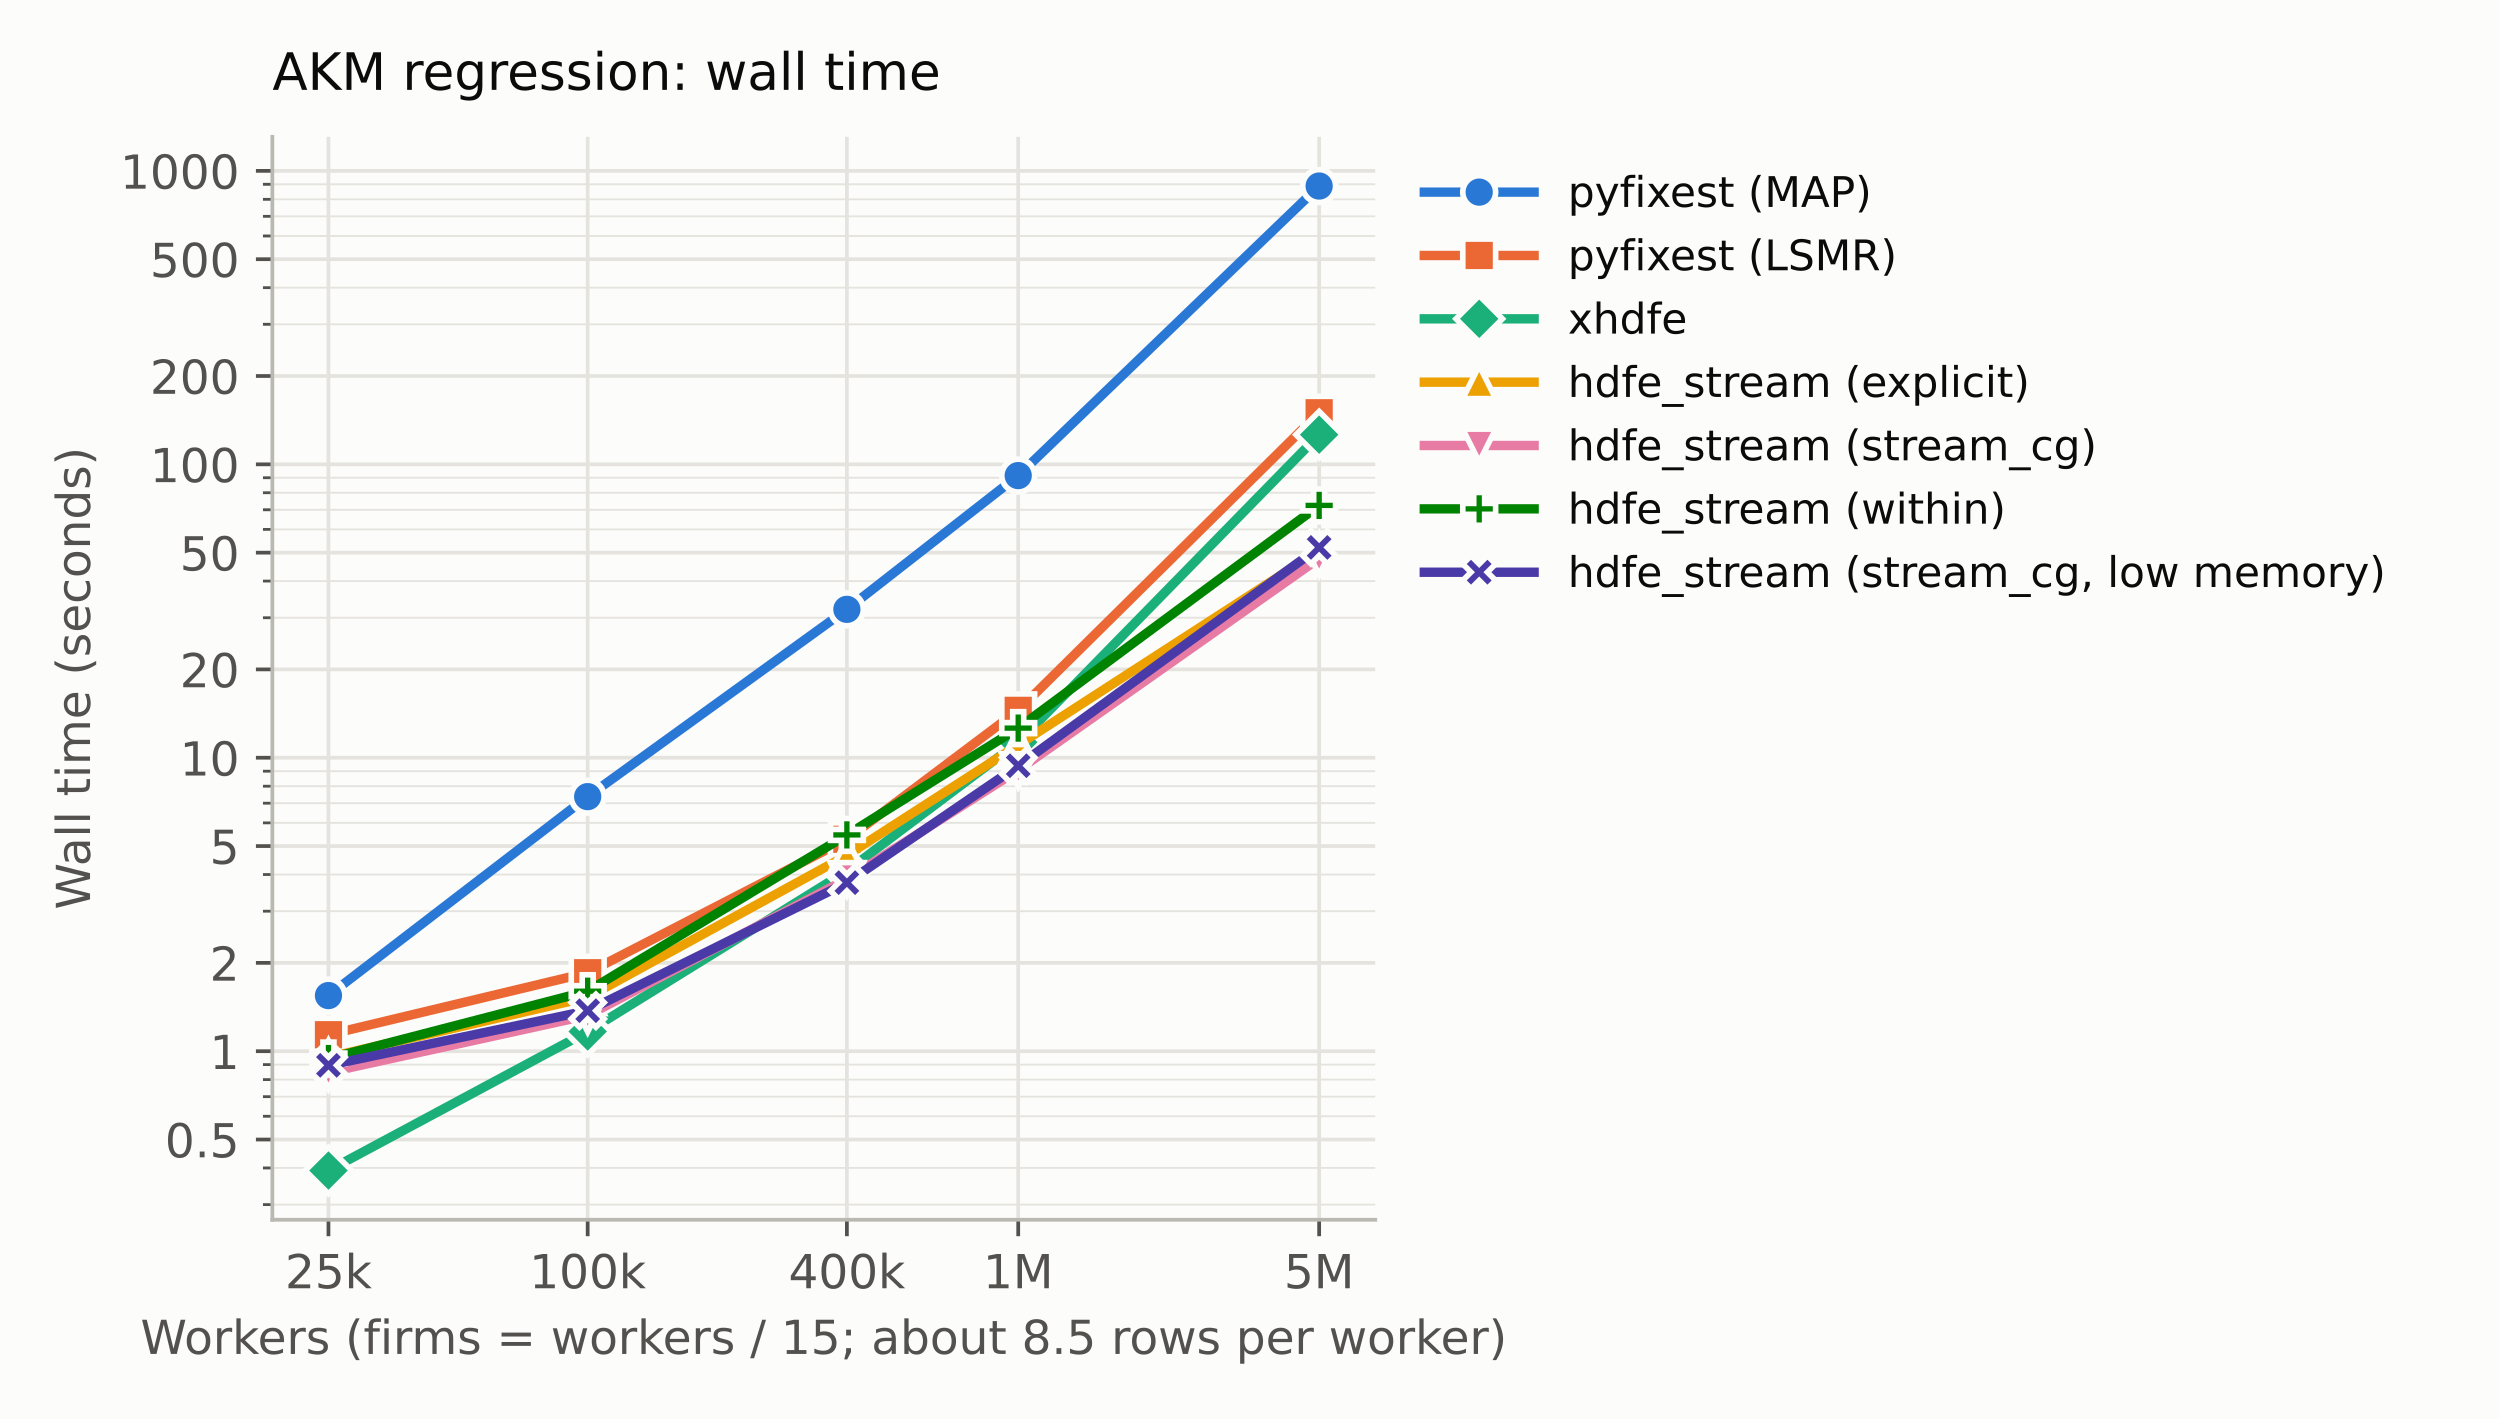
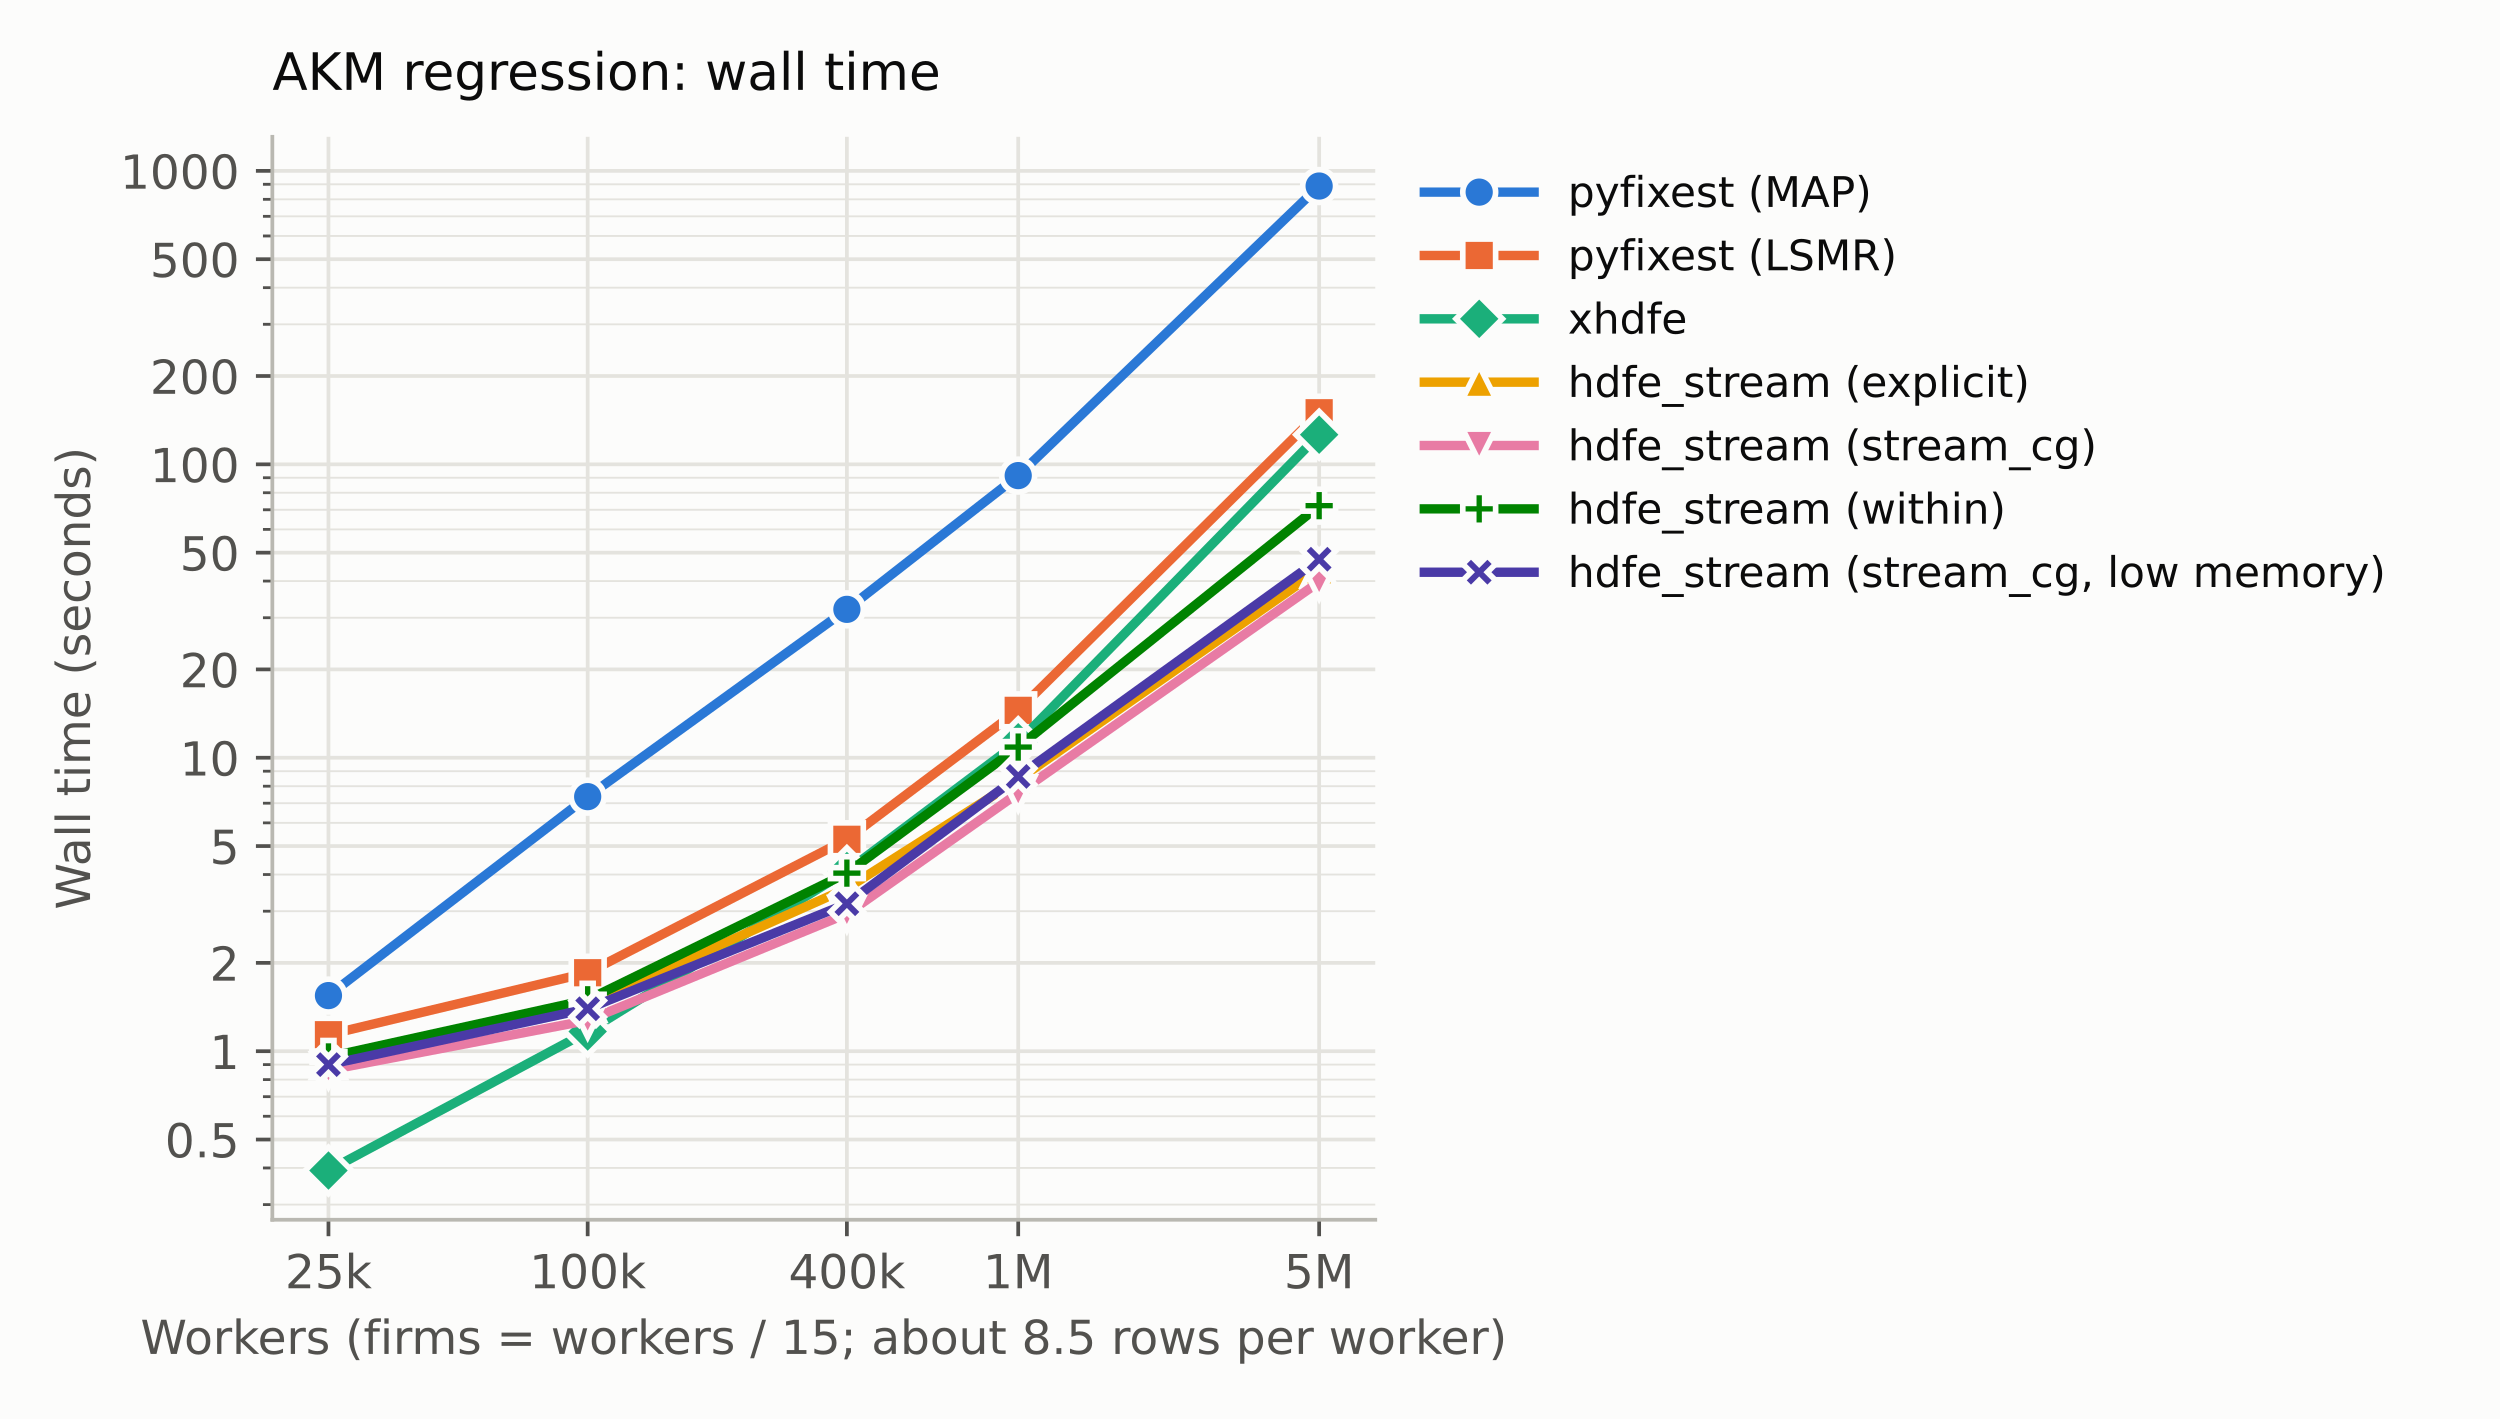
<svg xmlns="http://www.w3.org/2000/svg" xmlns:xlink="http://www.w3.org/1999/xlink" width="532.8pt" height="302.4pt" viewBox="0 0 532.8 302.4" version="1.1">
  <defs>
    <style type="text/css">*{stroke-linejoin: round; stroke-linecap: butt}</style>
  </defs>
  <g id="figure_1">
    <g id="patch_1">
      <path d="M 0 302.4  L 532.8 302.4  L 532.8 0  L 0 0  z " style="fill: #fcfcfb" />
    </g>
    <g id="axes_1">
      <g id="patch_2">
        <path d="M 58.042 259.955  L 293.096 259.955  L 293.096 29.157  L 58.042 29.157  z " style="fill: #fcfcfb" />
      </g>
      <g id="matplotlib.axis_1">
        <g id="xtick_1">
          <g id="line2d_1">
            <path d="M 70.001 259.955  L 70.001 29.157  " clip-path="url(#pcf14bb36ad)" style="fill: none; stroke: #e4e3de; stroke-width: 0.8; stroke-linecap: square" />
          </g>
          <g id="line2d_2">
            <defs>
              <path id="m8ed865f432" d="M 0 0  L 0 3.5  " style="stroke: #52514e; stroke-width: 0.8" />
            </defs>
            <g>
              <use xlink:href="#m8ed865f432" x="70.001" y="259.955" style="fill: #52514e; stroke: #52514e; stroke-width: 0.8" />
            </g>
          </g>
          <g id="text_1">
            <text style="font-size: 10px; font-family: 'DejaVu Sans', 'Bitstream Vera Sans', 'Computer Modern Sans Serif', 'Lucida Grande', 'Verdana', 'Geneva', 'Lucid', 'Arial', 'Helvetica', 'Avant Garde', sans-serif; text-anchor: middle; fill: #52514e" x="70.001" y="274.554" transform="rotate(-0 70.00137 274.5537)">25k</text>
          </g>
        </g>
        <g id="xtick_2">
          <g id="line2d_3">
            <path d="M 125.245 259.955  L 125.245 29.157  " clip-path="url(#pcf14bb36ad)" style="fill: none; stroke: #e4e3de; stroke-width: 0.8; stroke-linecap: square" />
          </g>
          <g id="line2d_4">
            <g>
              <use xlink:href="#m8ed865f432" x="125.245" y="259.955" style="fill: #52514e; stroke: #52514e; stroke-width: 0.8" />
            </g>
          </g>
          <g id="text_2">
            <text style="font-size: 10px; font-family: 'DejaVu Sans', 'Bitstream Vera Sans', 'Computer Modern Sans Serif', 'Lucida Grande', 'Verdana', 'Geneva', 'Lucid', 'Arial', 'Helvetica', 'Avant Garde', sans-serif; text-anchor: middle; fill: #52514e" x="125.245" y="274.554" transform="rotate(-0 125.2445 274.5537)">100k</text>
          </g>
        </g>
        <g id="xtick_3">
          <g id="line2d_5">
            <path d="M 180.488 259.955  L 180.488 29.157  " clip-path="url(#pcf14bb36ad)" style="fill: none; stroke: #e4e3de; stroke-width: 0.8; stroke-linecap: square" />
          </g>
          <g id="line2d_6">
            <g>
              <use xlink:href="#m8ed865f432" x="180.488" y="259.955" style="fill: #52514e; stroke: #52514e; stroke-width: 0.8" />
            </g>
          </g>
          <g id="text_3">
            <text style="font-size: 10px; font-family: 'DejaVu Sans', 'Bitstream Vera Sans', 'Computer Modern Sans Serif', 'Lucida Grande', 'Verdana', 'Geneva', 'Lucid', 'Arial', 'Helvetica', 'Avant Garde', sans-serif; text-anchor: middle; fill: #52514e" x="180.488" y="274.554" transform="rotate(-0 180.4877 274.5537)">400k</text>
          </g>
        </g>
        <g id="xtick_4">
          <g id="line2d_7">
            <path d="M 217.001 259.955  L 217.001 29.157  " clip-path="url(#pcf14bb36ad)" style="fill: none; stroke: #e4e3de; stroke-width: 0.8; stroke-linecap: square" />
          </g>
          <g id="line2d_8">
            <g>
              <use xlink:href="#m8ed865f432" x="217.001" y="259.955" style="fill: #52514e; stroke: #52514e; stroke-width: 0.8" />
            </g>
          </g>
          <g id="text_4">
            <text style="font-size: 10px; font-family: 'DejaVu Sans', 'Bitstream Vera Sans', 'Computer Modern Sans Serif', 'Lucida Grande', 'Verdana', 'Geneva', 'Lucid', 'Arial', 'Helvetica', 'Avant Garde', sans-serif; text-anchor: middle; fill: #52514e" x="217.001" y="274.553" transform="rotate(-0 217.0014 274.553)">1M</text>
          </g>
        </g>
        <g id="xtick_5">
          <g id="line2d_9">
            <path d="M 281.137 259.955  L 281.137 29.157  " clip-path="url(#pcf14bb36ad)" style="fill: none; stroke: #e4e3de; stroke-width: 0.8; stroke-linecap: square" />
          </g>
          <g id="line2d_10">
            <g>
              <use xlink:href="#m8ed865f432" x="281.137" y="259.955" style="fill: #52514e; stroke: #52514e; stroke-width: 0.8" />
            </g>
          </g>
          <g id="text_5">
            <text style="font-size: 10px; font-family: 'DejaVu Sans', 'Bitstream Vera Sans', 'Computer Modern Sans Serif', 'Lucida Grande', 'Verdana', 'Geneva', 'Lucid', 'Arial', 'Helvetica', 'Avant Garde', sans-serif; text-anchor: middle; fill: #52514e" x="281.137" y="274.553" transform="rotate(-0 281.1368 274.553)">5M</text>
          </g>
        </g>
        <g id="text_6">
          <text style="font-size: 10px; font-family: 'DejaVu Sans', 'Bitstream Vera Sans', 'Computer Modern Sans Serif', 'Lucida Grande', 'Verdana', 'Geneva', 'Lucid', 'Arial', 'Helvetica', 'Avant Garde', sans-serif; text-anchor: middle; fill: #52514e" x="175.569" y="288.555" transform="rotate(-0 175.5691 288.5545)">Workers (firms = workers / 15; about 8.5 rows per worker)</text>
        </g>
      </g>
      <g id="matplotlib.axis_2">
        <g id="ytick_1">
          <g id="line2d_11">
            <path d="M 58.042 242.855  L 293.096 242.855  " clip-path="url(#pcf14bb36ad)" style="fill: none; stroke: #e4e3de; stroke-width: 0.8; stroke-linecap: square" />
          </g>
          <g id="line2d_12">
            <defs>
              <path id="mcf4f93b4a9" d="M 0 0  L -3.5 0  " style="stroke: #52514e; stroke-width: 0.8" />
            </defs>
            <g>
              <use xlink:href="#mcf4f93b4a9" x="58.042" y="242.855" style="fill: #52514e; stroke: #52514e; stroke-width: 0.8" />
            </g>
          </g>
          <g id="text_7">
            <text style="font-size: 10px; font-family: 'DejaVu Sans', 'Bitstream Vera Sans', 'Computer Modern Sans Serif', 'Lucida Grande', 'Verdana', 'Geneva', 'Lucid', 'Arial', 'Helvetica', 'Avant Garde', sans-serif; text-anchor: end; fill: #52514e" x="51.042" y="246.654" transform="rotate(-0 51.04234 246.6541)">0.5</text>
          </g>
        </g>
        <g id="ytick_2">
          <g id="line2d_13">
            <path d="M 58.042 224.03  L 293.096 224.03  " clip-path="url(#pcf14bb36ad)" style="fill: none; stroke: #e4e3de; stroke-width: 0.8; stroke-linecap: square" />
          </g>
          <g id="line2d_14">
            <g>
              <use xlink:href="#mcf4f93b4a9" x="58.042" y="224.03" style="fill: #52514e; stroke: #52514e; stroke-width: 0.8" />
            </g>
          </g>
          <g id="text_8">
            <text style="font-size: 10px; font-family: 'DejaVu Sans', 'Bitstream Vera Sans', 'Computer Modern Sans Serif', 'Lucida Grande', 'Verdana', 'Geneva', 'Lucid', 'Arial', 'Helvetica', 'Avant Garde', sans-serif; text-anchor: end; fill: #52514e" x="51.042" y="227.828" transform="rotate(-0 51.04234 227.8284)">1</text>
          </g>
        </g>
        <g id="ytick_3">
          <g id="line2d_15">
            <path d="M 58.042 205.204  L 293.096 205.204  " clip-path="url(#pcf14bb36ad)" style="fill: none; stroke: #e4e3de; stroke-width: 0.8; stroke-linecap: square" />
          </g>
          <g id="line2d_16">
            <g>
              <use xlink:href="#mcf4f93b4a9" x="58.042" y="205.204" style="fill: #52514e; stroke: #52514e; stroke-width: 0.8" />
            </g>
          </g>
          <g id="text_9">
            <text style="font-size: 10px; font-family: 'DejaVu Sans', 'Bitstream Vera Sans', 'Computer Modern Sans Serif', 'Lucida Grande', 'Verdana', 'Geneva', 'Lucid', 'Arial', 'Helvetica', 'Avant Garde', sans-serif; text-anchor: end; fill: #52514e" x="51.042" y="209.003" transform="rotate(-0 51.04234 209.0027)">2</text>
          </g>
        </g>
        <g id="ytick_4">
          <g id="line2d_17">
            <path d="M 58.042 180.318  L 293.096 180.318  " clip-path="url(#pcf14bb36ad)" style="fill: none; stroke: #e4e3de; stroke-width: 0.8; stroke-linecap: square" />
          </g>
          <g id="line2d_18">
            <g>
              <use xlink:href="#mcf4f93b4a9" x="58.042" y="180.318" style="fill: #52514e; stroke: #52514e; stroke-width: 0.8" />
            </g>
          </g>
          <g id="text_10">
            <text style="font-size: 10px; font-family: 'DejaVu Sans', 'Bitstream Vera Sans', 'Computer Modern Sans Serif', 'Lucida Grande', 'Verdana', 'Geneva', 'Lucid', 'Arial', 'Helvetica', 'Avant Garde', sans-serif; text-anchor: end; fill: #52514e" x="51.042" y="184.116" transform="rotate(-0 51.04234 184.1164)">5</text>
          </g>
        </g>
        <g id="ytick_5">
          <g id="line2d_19">
            <path d="M 58.042 161.492  L 293.096 161.492  " clip-path="url(#pcf14bb36ad)" style="fill: none; stroke: #e4e3de; stroke-width: 0.8; stroke-linecap: square" />
          </g>
          <g id="line2d_20">
            <g>
              <use xlink:href="#mcf4f93b4a9" x="58.042" y="161.492" style="fill: #52514e; stroke: #52514e; stroke-width: 0.8" />
            </g>
          </g>
          <g id="text_11">
            <text style="font-size: 10px; font-family: 'DejaVu Sans', 'Bitstream Vera Sans', 'Computer Modern Sans Serif', 'Lucida Grande', 'Verdana', 'Geneva', 'Lucid', 'Arial', 'Helvetica', 'Avant Garde', sans-serif; text-anchor: end; fill: #52514e" x="51.042" y="165.291" transform="rotate(-0 51.04234 165.2907)">10</text>
          </g>
        </g>
        <g id="ytick_6">
          <g id="line2d_21">
            <path d="M 58.042 142.666  L 293.096 142.666  " clip-path="url(#pcf14bb36ad)" style="fill: none; stroke: #e4e3de; stroke-width: 0.8; stroke-linecap: square" />
          </g>
          <g id="line2d_22">
            <g>
              <use xlink:href="#mcf4f93b4a9" x="58.042" y="142.666" style="fill: #52514e; stroke: #52514e; stroke-width: 0.8" />
            </g>
          </g>
          <g id="text_12">
            <text style="font-size: 10px; font-family: 'DejaVu Sans', 'Bitstream Vera Sans', 'Computer Modern Sans Serif', 'Lucida Grande', 'Verdana', 'Geneva', 'Lucid', 'Arial', 'Helvetica', 'Avant Garde', sans-serif; text-anchor: end; fill: #52514e" x="51.042" y="146.465" transform="rotate(-0 51.04234 146.465)">20</text>
          </g>
        </g>
        <g id="ytick_7">
          <g id="line2d_23">
            <path d="M 58.042 117.78  L 293.096 117.78  " clip-path="url(#pcf14bb36ad)" style="fill: none; stroke: #e4e3de; stroke-width: 0.8; stroke-linecap: square" />
          </g>
          <g id="line2d_24">
            <g>
              <use xlink:href="#mcf4f93b4a9" x="58.042" y="117.78" style="fill: #52514e; stroke: #52514e; stroke-width: 0.8" />
            </g>
          </g>
          <g id="text_13">
            <text style="font-size: 10px; font-family: 'DejaVu Sans', 'Bitstream Vera Sans', 'Computer Modern Sans Serif', 'Lucida Grande', 'Verdana', 'Geneva', 'Lucid', 'Arial', 'Helvetica', 'Avant Garde', sans-serif; text-anchor: end; fill: #52514e" x="51.042" y="121.579" transform="rotate(-0 51.04234 121.5788)">50</text>
          </g>
        </g>
        <g id="ytick_8">
          <g id="line2d_25">
            <path d="M 58.042 98.954  L 293.096 98.954  " clip-path="url(#pcf14bb36ad)" style="fill: none; stroke: #e4e3de; stroke-width: 0.8; stroke-linecap: square" />
          </g>
          <g id="line2d_26">
            <g>
              <use xlink:href="#mcf4f93b4a9" x="58.042" y="98.954" style="fill: #52514e; stroke: #52514e; stroke-width: 0.8" />
            </g>
          </g>
          <g id="text_14">
            <text style="font-size: 10px; font-family: 'DejaVu Sans', 'Bitstream Vera Sans', 'Computer Modern Sans Serif', 'Lucida Grande', 'Verdana', 'Geneva', 'Lucid', 'Arial', 'Helvetica', 'Avant Garde', sans-serif; text-anchor: end; fill: #52514e" x="51.042" y="102.753" transform="rotate(-0 51.04234 102.7531)">100</text>
          </g>
        </g>
        <g id="ytick_9">
          <g id="line2d_27">
            <path d="M 58.042 80.129  L 293.096 80.129  " clip-path="url(#pcf14bb36ad)" style="fill: none; stroke: #e4e3de; stroke-width: 0.8; stroke-linecap: square" />
          </g>
          <g id="line2d_28">
            <g>
              <use xlink:href="#mcf4f93b4a9" x="58.042" y="80.129" style="fill: #52514e; stroke: #52514e; stroke-width: 0.8" />
            </g>
          </g>
          <g id="text_15">
            <text style="font-size: 10px; font-family: 'DejaVu Sans', 'Bitstream Vera Sans', 'Computer Modern Sans Serif', 'Lucida Grande', 'Verdana', 'Geneva', 'Lucid', 'Arial', 'Helvetica', 'Avant Garde', sans-serif; text-anchor: end; fill: #52514e" x="51.042" y="83.927" transform="rotate(-0 51.04234 83.92735)">200</text>
          </g>
        </g>
        <g id="ytick_10">
          <g id="line2d_29">
            <path d="M 58.042 55.242  L 293.096 55.242  " clip-path="url(#pcf14bb36ad)" style="fill: none; stroke: #e4e3de; stroke-width: 0.8; stroke-linecap: square" />
          </g>
          <g id="line2d_30">
            <g>
              <use xlink:href="#mcf4f93b4a9" x="58.042" y="55.242" style="fill: #52514e; stroke: #52514e; stroke-width: 0.8" />
            </g>
          </g>
          <g id="text_16">
            <text style="font-size: 10px; font-family: 'DejaVu Sans', 'Bitstream Vera Sans', 'Computer Modern Sans Serif', 'Lucida Grande', 'Verdana', 'Geneva', 'Lucid', 'Arial', 'Helvetica', 'Avant Garde', sans-serif; text-anchor: end; fill: #52514e" x="51.042" y="59.041" transform="rotate(-0 51.04234 59.04111)">500</text>
          </g>
        </g>
        <g id="ytick_11">
          <g id="line2d_31">
            <path d="M 58.042 36.417  L 293.096 36.417  " clip-path="url(#pcf14bb36ad)" style="fill: none; stroke: #e4e3de; stroke-width: 0.8; stroke-linecap: square" />
          </g>
          <g id="line2d_32">
            <g>
              <use xlink:href="#mcf4f93b4a9" x="58.042" y="36.417" style="fill: #52514e; stroke: #52514e; stroke-width: 0.8" />
            </g>
          </g>
          <g id="text_17">
            <text style="font-size: 10px; font-family: 'DejaVu Sans', 'Bitstream Vera Sans', 'Computer Modern Sans Serif', 'Lucida Grande', 'Verdana', 'Geneva', 'Lucid', 'Arial', 'Helvetica', 'Avant Garde', sans-serif; text-anchor: end; fill: #52514e" x="51.042" y="40.215" transform="rotate(-0 51.04234 40.21539)">1000</text>
          </g>
        </g>
        <g id="ytick_12">
          <g id="line2d_33">
            <path d="M 58.042 256.729  L 293.096 256.729  " clip-path="url(#pcf14bb36ad)" style="fill: none; stroke: #e4e3de; stroke-width: 0.4; stroke-linecap: square" />
          </g>
          <g id="line2d_34">
            <defs>
              <path id="mec2caca15e" d="M 0 0  L -2 0  " style="stroke: #52514e; stroke-width: 0.6" />
            </defs>
            <g>
              <use xlink:href="#mec2caca15e" x="58.042" y="256.729" style="fill: #52514e; stroke: #52514e; stroke-width: 0.6" />
            </g>
          </g>
        </g>
        <g id="ytick_13">
          <g id="line2d_35">
            <path d="M 58.042 248.916  L 293.096 248.916  " clip-path="url(#pcf14bb36ad)" style="fill: none; stroke: #e4e3de; stroke-width: 0.4; stroke-linecap: square" />
          </g>
          <g id="line2d_36">
            <g>
              <use xlink:href="#mec2caca15e" x="58.042" y="248.916" style="fill: #52514e; stroke: #52514e; stroke-width: 0.6" />
            </g>
          </g>
        </g>
        <g id="ytick_14">
          <g id="line2d_37">
            <path d="M 58.042 237.903  L 293.096 237.903  " clip-path="url(#pcf14bb36ad)" style="fill: none; stroke: #e4e3de; stroke-width: 0.4; stroke-linecap: square" />
          </g>
          <g id="line2d_38">
            <g>
              <use xlink:href="#mec2caca15e" x="58.042" y="237.903" style="fill: #52514e; stroke: #52514e; stroke-width: 0.6" />
            </g>
          </g>
        </g>
        <g id="ytick_15">
          <g id="line2d_39">
            <path d="M 58.042 233.717  L 293.096 233.717  " clip-path="url(#pcf14bb36ad)" style="fill: none; stroke: #e4e3de; stroke-width: 0.4; stroke-linecap: square" />
          </g>
          <g id="line2d_40">
            <g>
              <use xlink:href="#mec2caca15e" x="58.042" y="233.717" style="fill: #52514e; stroke: #52514e; stroke-width: 0.6" />
            </g>
          </g>
        </g>
        <g id="ytick_16">
          <g id="line2d_41">
            <path d="M 58.042 230.09  L 293.096 230.09  " clip-path="url(#pcf14bb36ad)" style="fill: none; stroke: #e4e3de; stroke-width: 0.4; stroke-linecap: square" />
          </g>
          <g id="line2d_42">
            <g>
              <use xlink:href="#mec2caca15e" x="58.042" y="230.09" style="fill: #52514e; stroke: #52514e; stroke-width: 0.6" />
            </g>
          </g>
        </g>
        <g id="ytick_17">
          <g id="line2d_43">
            <path d="M 58.042 226.891  L 293.096 226.891  " clip-path="url(#pcf14bb36ad)" style="fill: none; stroke: #e4e3de; stroke-width: 0.4; stroke-linecap: square" />
          </g>
          <g id="line2d_44">
            <g>
              <use xlink:href="#mec2caca15e" x="58.042" y="226.891" style="fill: #52514e; stroke: #52514e; stroke-width: 0.6" />
            </g>
          </g>
        </g>
        <g id="ytick_18">
          <g id="line2d_45">
            <path d="M 58.042 194.192  L 293.096 194.192  " clip-path="url(#pcf14bb36ad)" style="fill: none; stroke: #e4e3de; stroke-width: 0.4; stroke-linecap: square" />
          </g>
          <g id="line2d_46">
            <g>
              <use xlink:href="#mec2caca15e" x="58.042" y="194.192" style="fill: #52514e; stroke: #52514e; stroke-width: 0.6" />
            </g>
          </g>
        </g>
        <g id="ytick_19">
          <g id="line2d_47">
            <path d="M 58.042 186.378  L 293.096 186.378  " clip-path="url(#pcf14bb36ad)" style="fill: none; stroke: #e4e3de; stroke-width: 0.4; stroke-linecap: square" />
          </g>
          <g id="line2d_48">
            <g>
              <use xlink:href="#mec2caca15e" x="58.042" y="186.378" style="fill: #52514e; stroke: #52514e; stroke-width: 0.6" />
            </g>
          </g>
        </g>
        <g id="ytick_20">
          <g id="line2d_49">
            <path d="M 58.042 175.366  L 293.096 175.366  " clip-path="url(#pcf14bb36ad)" style="fill: none; stroke: #e4e3de; stroke-width: 0.4; stroke-linecap: square" />
          </g>
          <g id="line2d_50">
            <g>
              <use xlink:href="#mec2caca15e" x="58.042" y="175.366" style="fill: #52514e; stroke: #52514e; stroke-width: 0.6" />
            </g>
          </g>
        </g>
        <g id="ytick_21">
          <g id="line2d_51">
            <path d="M 58.042 171.179  L 293.096 171.179  " clip-path="url(#pcf14bb36ad)" style="fill: none; stroke: #e4e3de; stroke-width: 0.4; stroke-linecap: square" />
          </g>
          <g id="line2d_52">
            <g>
              <use xlink:href="#mec2caca15e" x="58.042" y="171.179" style="fill: #52514e; stroke: #52514e; stroke-width: 0.6" />
            </g>
          </g>
        </g>
        <g id="ytick_22">
          <g id="line2d_53">
            <path d="M 58.042 167.552  L 293.096 167.552  " clip-path="url(#pcf14bb36ad)" style="fill: none; stroke: #e4e3de; stroke-width: 0.4; stroke-linecap: square" />
          </g>
          <g id="line2d_54">
            <g>
              <use xlink:href="#mec2caca15e" x="58.042" y="167.552" style="fill: #52514e; stroke: #52514e; stroke-width: 0.6" />
            </g>
          </g>
        </g>
        <g id="ytick_23">
          <g id="line2d_55">
            <path d="M 58.042 164.353  L 293.096 164.353  " clip-path="url(#pcf14bb36ad)" style="fill: none; stroke: #e4e3de; stroke-width: 0.4; stroke-linecap: square" />
          </g>
          <g id="line2d_56">
            <g>
              <use xlink:href="#mec2caca15e" x="58.042" y="164.353" style="fill: #52514e; stroke: #52514e; stroke-width: 0.6" />
            </g>
          </g>
        </g>
        <g id="ytick_24">
          <g id="line2d_57">
            <path d="M 58.042 131.654  L 293.096 131.654  " clip-path="url(#pcf14bb36ad)" style="fill: none; stroke: #e4e3de; stroke-width: 0.4; stroke-linecap: square" />
          </g>
          <g id="line2d_58">
            <g>
              <use xlink:href="#mec2caca15e" x="58.042" y="131.654" style="fill: #52514e; stroke: #52514e; stroke-width: 0.6" />
            </g>
          </g>
        </g>
        <g id="ytick_25">
          <g id="line2d_59">
            <path d="M 58.042 123.84  L 293.096 123.84  " clip-path="url(#pcf14bb36ad)" style="fill: none; stroke: #e4e3de; stroke-width: 0.4; stroke-linecap: square" />
          </g>
          <g id="line2d_60">
            <g>
              <use xlink:href="#mec2caca15e" x="58.042" y="123.84" style="fill: #52514e; stroke: #52514e; stroke-width: 0.6" />
            </g>
          </g>
        </g>
        <g id="ytick_26">
          <g id="line2d_61">
            <path d="M 58.042 112.828  L 293.096 112.828  " clip-path="url(#pcf14bb36ad)" style="fill: none; stroke: #e4e3de; stroke-width: 0.4; stroke-linecap: square" />
          </g>
          <g id="line2d_62">
            <g>
              <use xlink:href="#mec2caca15e" x="58.042" y="112.828" style="fill: #52514e; stroke: #52514e; stroke-width: 0.6" />
            </g>
          </g>
        </g>
        <g id="ytick_27">
          <g id="line2d_63">
            <path d="M 58.042 108.641  L 293.096 108.641  " clip-path="url(#pcf14bb36ad)" style="fill: none; stroke: #e4e3de; stroke-width: 0.4; stroke-linecap: square" />
          </g>
          <g id="line2d_64">
            <g>
              <use xlink:href="#mec2caca15e" x="58.042" y="108.641" style="fill: #52514e; stroke: #52514e; stroke-width: 0.6" />
            </g>
          </g>
        </g>
        <g id="ytick_28">
          <g id="line2d_65">
            <path d="M 58.042 105.015  L 293.096 105.015  " clip-path="url(#pcf14bb36ad)" style="fill: none; stroke: #e4e3de; stroke-width: 0.4; stroke-linecap: square" />
          </g>
          <g id="line2d_66">
            <g>
              <use xlink:href="#mec2caca15e" x="58.042" y="105.015" style="fill: #52514e; stroke: #52514e; stroke-width: 0.6" />
            </g>
          </g>
        </g>
        <g id="ytick_29">
          <g id="line2d_67">
            <path d="M 58.042 101.816  L 293.096 101.816  " clip-path="url(#pcf14bb36ad)" style="fill: none; stroke: #e4e3de; stroke-width: 0.4; stroke-linecap: square" />
          </g>
          <g id="line2d_68">
            <g>
              <use xlink:href="#mec2caca15e" x="58.042" y="101.816" style="fill: #52514e; stroke: #52514e; stroke-width: 0.6" />
            </g>
          </g>
        </g>
        <g id="ytick_30">
          <g id="line2d_69">
            <path d="M 58.042 69.116  L 293.096 69.116  " clip-path="url(#pcf14bb36ad)" style="fill: none; stroke: #e4e3de; stroke-width: 0.4; stroke-linecap: square" />
          </g>
          <g id="line2d_70">
            <g>
              <use xlink:href="#mec2caca15e" x="58.042" y="69.116" style="fill: #52514e; stroke: #52514e; stroke-width: 0.6" />
            </g>
          </g>
        </g>
        <g id="ytick_31">
          <g id="line2d_71">
            <path d="M 58.042 61.303  L 293.096 61.303  " clip-path="url(#pcf14bb36ad)" style="fill: none; stroke: #e4e3de; stroke-width: 0.4; stroke-linecap: square" />
          </g>
          <g id="line2d_72">
            <g>
              <use xlink:href="#mec2caca15e" x="58.042" y="61.303" style="fill: #52514e; stroke: #52514e; stroke-width: 0.6" />
            </g>
          </g>
        </g>
        <g id="ytick_32">
          <g id="line2d_73">
            <path d="M 58.042 50.29  L 293.096 50.29  " clip-path="url(#pcf14bb36ad)" style="fill: none; stroke: #e4e3de; stroke-width: 0.4; stroke-linecap: square" />
          </g>
          <g id="line2d_74">
            <g>
              <use xlink:href="#mec2caca15e" x="58.042" y="50.29" style="fill: #52514e; stroke: #52514e; stroke-width: 0.6" />
            </g>
          </g>
        </g>
        <g id="ytick_33">
          <g id="line2d_75">
            <path d="M 58.042 46.104  L 293.096 46.104  " clip-path="url(#pcf14bb36ad)" style="fill: none; stroke: #e4e3de; stroke-width: 0.4; stroke-linecap: square" />
          </g>
          <g id="line2d_76">
            <g>
              <use xlink:href="#mec2caca15e" x="58.042" y="46.104" style="fill: #52514e; stroke: #52514e; stroke-width: 0.6" />
            </g>
          </g>
        </g>
        <g id="ytick_34">
          <g id="line2d_77">
            <path d="M 58.042 42.477  L 293.096 42.477  " clip-path="url(#pcf14bb36ad)" style="fill: none; stroke: #e4e3de; stroke-width: 0.4; stroke-linecap: square" />
          </g>
          <g id="line2d_78">
            <g>
              <use xlink:href="#mec2caca15e" x="58.042" y="42.477" style="fill: #52514e; stroke: #52514e; stroke-width: 0.6" />
            </g>
          </g>
        </g>
        <g id="ytick_35">
          <g id="line2d_79">
            <path d="M 58.042 39.278  L 293.096 39.278  " clip-path="url(#pcf14bb36ad)" style="fill: none; stroke: #e4e3de; stroke-width: 0.4; stroke-linecap: square" />
          </g>
          <g id="line2d_80">
            <g>
              <use xlink:href="#mec2caca15e" x="58.042" y="39.278" style="fill: #52514e; stroke: #52514e; stroke-width: 0.6" />
            </g>
          </g>
        </g>
        <g id="text_18">
          <text style="font-size: 10px; font-family: 'DejaVu Sans', 'Bitstream Vera Sans', 'Computer Modern Sans Serif', 'Lucida Grande', 'Verdana', 'Geneva', 'Lucid', 'Arial', 'Helvetica', 'Avant Garde', sans-serif; text-anchor: middle; fill: #52514e" x="19.19" y="144.556" transform="rotate(-90 19.19 144.5564)">Wall time (seconds)</text>
        </g>
      </g>
      <g id="patch_3">
        <path d="M 58.042 259.955  L 58.042 29.157  " style="fill: none; stroke: #b9b8b1; stroke-width: 0.8; stroke-linejoin: miter; stroke-linecap: square" />
      </g>
      <g id="patch_4">
        <path d="M 58.042 259.955  L 293.096 259.955  " style="fill: none; stroke: #b9b8b1; stroke-width: 0.8; stroke-linejoin: miter; stroke-linecap: square" />
      </g>
      <g id="line2d_81">
        <path d="M 70.001 212.179  L 125.245 169.78  L 180.488 129.866  L 217.001 101.358  L 281.137 39.648  " clip-path="url(#pcf14bb36ad)" style="fill: none; stroke: #2a78d6; stroke-width: 2; stroke-linecap: square" />
        <defs>
          <path id="m4df21eeac1" d="M 0 3.5  C 0.928 3.5 1.819 3.131 2.475 2.475  C 3.131 1.819 3.5 0.928 3.5 0  C 3.5 -0.928 3.131 -1.819 2.475 -2.475  C 1.819 -3.131 0.928 -3.5 0 -3.5  C -0.928 -3.5 -1.819 -3.131 -2.475 -2.475  C -3.131 -1.819 -3.5 -0.928 -3.5 0  C -3.5 0.928 -3.131 1.819 -2.475 2.475  C -1.819 3.131 -0.928 3.5 0 3.5  z " style="stroke: #fcfcfb; stroke-width: 1.2" />
        </defs>
        <g clip-path="url(#pcf14bb36ad)">
          <use xlink:href="#m4df21eeac1" x="70.001" y="212.179" style="fill: #2a78d6; stroke: #fcfcfb; stroke-width: 1.2" />
          <use xlink:href="#m4df21eeac1" x="125.245" y="169.78" style="fill: #2a78d6; stroke: #fcfcfb; stroke-width: 1.2" />
          <use xlink:href="#m4df21eeac1" x="180.488" y="129.866" style="fill: #2a78d6; stroke: #fcfcfb; stroke-width: 1.2" />
          <use xlink:href="#m4df21eeac1" x="217.001" y="101.358" style="fill: #2a78d6; stroke: #fcfcfb; stroke-width: 1.2" />
          <use xlink:href="#m4df21eeac1" x="281.137" y="39.648" style="fill: #2a78d6; stroke: #fcfcfb; stroke-width: 1.2" />
        </g>
      </g>
      <g id="line2d_82">
        <path d="M 70.001 220.519  L 125.245 207.307  L 180.488 178.869  L 217.001 151.389  L 281.137 87.965  " clip-path="url(#pcf14bb36ad)" style="fill: none; stroke: #eb6834; stroke-width: 2; stroke-linecap: square" />
        <defs>
          <path id="m14eded4514" d="M -3.5 3.5  L 3.5 3.5  L 3.5 -3.5  L -3.5 -3.5  z " style="stroke: #fcfcfb; stroke-width: 1.2; stroke-linejoin: miter" />
        </defs>
        <g clip-path="url(#pcf14bb36ad)">
          <use xlink:href="#m14eded4514" x="70.001" y="220.519" style="fill: #eb6834; stroke: #fcfcfb; stroke-width: 1.2; stroke-linejoin: miter" />
          <use xlink:href="#m14eded4514" x="125.245" y="207.307" style="fill: #eb6834; stroke: #fcfcfb; stroke-width: 1.2; stroke-linejoin: miter" />
          <use xlink:href="#m14eded4514" x="180.488" y="178.869" style="fill: #eb6834; stroke: #fcfcfb; stroke-width: 1.2; stroke-linejoin: miter" />
          <use xlink:href="#m14eded4514" x="217.001" y="151.389" style="fill: #eb6834; stroke: #fcfcfb; stroke-width: 1.2; stroke-linejoin: miter" />
          <use xlink:href="#m14eded4514" x="281.137" y="87.965" style="fill: #eb6834; stroke: #fcfcfb; stroke-width: 1.2; stroke-linejoin: miter" />
        </g>
      </g>
      <g id="line2d_83">
        <path d="M 70.001 249.464  L 125.245 219.835  L 180.488 185.635  L 217.001 158.189  L 281.137 92.638  " clip-path="url(#pcf14bb36ad)" style="fill: none; stroke: #1baf7a; stroke-width: 2; stroke-linecap: square" />
        <defs>
          <path id="m30f5d41abb" d="M -0 4.95  L 4.95 0  L 0 -4.95  L -4.95 -0  z " style="stroke: #fcfcfb; stroke-width: 1.2; stroke-linejoin: miter" />
        </defs>
        <g clip-path="url(#pcf14bb36ad)">
          <use xlink:href="#m30f5d41abb" x="70.001" y="249.464" style="fill: #1baf7a; stroke: #fcfcfb; stroke-width: 1.2; stroke-linejoin: miter" />
          <use xlink:href="#m30f5d41abb" x="125.245" y="219.835" style="fill: #1baf7a; stroke: #fcfcfb; stroke-width: 1.2; stroke-linejoin: miter" />
          <use xlink:href="#m30f5d41abb" x="180.488" y="185.635" style="fill: #1baf7a; stroke: #fcfcfb; stroke-width: 1.2; stroke-linejoin: miter" />
          <use xlink:href="#m30f5d41abb" x="217.001" y="158.189" style="fill: #1baf7a; stroke: #fcfcfb; stroke-width: 1.2; stroke-linejoin: miter" />
          <use xlink:href="#m30f5d41abb" x="281.137" y="92.638" style="fill: #1baf7a; stroke: #fcfcfb; stroke-width: 1.2; stroke-linejoin: miter" />
        </g>
      </g>
      <g id="line2d_84">
-         <path d="M 70.001 225.309  L 125.245 212.533  L 180.488 182.283  L 217.001 158.753  L 281.137 117.303  " clip-path="url(#pcf14bb36ad)" style="fill: none; stroke: #eda100; stroke-width: 2; stroke-linecap: square" />
+         <path d="M 70.001 226.176  L 125.245 213.975  L 180.488 189.323  L 217.001 166.156  L 281.137 121.433  " clip-path="url(#pcf14bb36ad)" style="fill: none; stroke: #eda100; stroke-width: 2; stroke-linecap: square" />
        <defs>
          <path id="mbdb7533c57" d="M 0 -3.5  L -3.5 3.5  L 3.5 3.5  z " style="stroke: #fcfcfb; stroke-width: 1.2; stroke-linejoin: miter" />
        </defs>
        <g clip-path="url(#pcf14bb36ad)">
-           <use xlink:href="#mbdb7533c57" x="70.001" y="225.309" style="fill: #eda100; stroke: #fcfcfb; stroke-width: 1.2; stroke-linejoin: miter" />
-           <use xlink:href="#mbdb7533c57" x="125.245" y="212.533" style="fill: #eda100; stroke: #fcfcfb; stroke-width: 1.2; stroke-linejoin: miter" />
-           <use xlink:href="#mbdb7533c57" x="180.488" y="182.283" style="fill: #eda100; stroke: #fcfcfb; stroke-width: 1.2; stroke-linejoin: miter" />
-           <use xlink:href="#mbdb7533c57" x="217.001" y="158.753" style="fill: #eda100; stroke: #fcfcfb; stroke-width: 1.2; stroke-linejoin: miter" />
-           <use xlink:href="#mbdb7533c57" x="281.137" y="117.303" style="fill: #eda100; stroke: #fcfcfb; stroke-width: 1.2; stroke-linejoin: miter" />
+           <use xlink:href="#mbdb7533c57" x="70.001" y="226.176" style="fill: #eda100; stroke: #fcfcfb; stroke-width: 1.2; stroke-linejoin: miter" />
+           <use xlink:href="#mbdb7533c57" x="125.245" y="213.975" style="fill: #eda100; stroke: #fcfcfb; stroke-width: 1.2; stroke-linejoin: miter" />
+           <use xlink:href="#mbdb7533c57" x="180.488" y="189.323" style="fill: #eda100; stroke: #fcfcfb; stroke-width: 1.2; stroke-linejoin: miter" />
+           <use xlink:href="#mbdb7533c57" x="217.001" y="166.156" style="fill: #eda100; stroke: #fcfcfb; stroke-width: 1.2; stroke-linejoin: miter" />
+           <use xlink:href="#mbdb7533c57" x="281.137" y="121.433" style="fill: #eda100; stroke: #fcfcfb; stroke-width: 1.2; stroke-linejoin: miter" />
        </g>
      </g>
      <g id="line2d_85">
-         <path d="M 70.001 228.54  L 125.245 216.407  L 180.488 187.339  L 217.001 164.134  L 281.137 118.997  " clip-path="url(#pcf14bb36ad)" style="fill: none; stroke: #e87ba4; stroke-width: 2; stroke-linecap: square" />
+         <path d="M 70.001 228.063  L 125.245 217.474  L 180.488 194.759  L 217.001 169.024  L 281.137 124.007  " clip-path="url(#pcf14bb36ad)" style="fill: none; stroke: #e87ba4; stroke-width: 2; stroke-linecap: square" />
        <defs>
          <path id="m9a6e6bebf3" d="M -0 3.5  L 3.5 -3.5  L -3.5 -3.5  z " style="stroke: #fcfcfb; stroke-width: 1.2; stroke-linejoin: miter" />
        </defs>
        <g clip-path="url(#pcf14bb36ad)">
-           <use xlink:href="#m9a6e6bebf3" x="70.001" y="228.54" style="fill: #e87ba4; stroke: #fcfcfb; stroke-width: 1.2; stroke-linejoin: miter" />
-           <use xlink:href="#m9a6e6bebf3" x="125.245" y="216.407" style="fill: #e87ba4; stroke: #fcfcfb; stroke-width: 1.2; stroke-linejoin: miter" />
-           <use xlink:href="#m9a6e6bebf3" x="180.488" y="187.339" style="fill: #e87ba4; stroke: #fcfcfb; stroke-width: 1.2; stroke-linejoin: miter" />
-           <use xlink:href="#m9a6e6bebf3" x="217.001" y="164.134" style="fill: #e87ba4; stroke: #fcfcfb; stroke-width: 1.2; stroke-linejoin: miter" />
-           <use xlink:href="#m9a6e6bebf3" x="281.137" y="118.997" style="fill: #e87ba4; stroke: #fcfcfb; stroke-width: 1.2; stroke-linejoin: miter" />
+           <use xlink:href="#m9a6e6bebf3" x="70.001" y="228.063" style="fill: #e87ba4; stroke: #fcfcfb; stroke-width: 1.2; stroke-linejoin: miter" />
+           <use xlink:href="#m9a6e6bebf3" x="125.245" y="217.474" style="fill: #e87ba4; stroke: #fcfcfb; stroke-width: 1.2; stroke-linejoin: miter" />
+           <use xlink:href="#m9a6e6bebf3" x="180.488" y="194.759" style="fill: #e87ba4; stroke: #fcfcfb; stroke-width: 1.2; stroke-linejoin: miter" />
+           <use xlink:href="#m9a6e6bebf3" x="217.001" y="169.024" style="fill: #e87ba4; stroke: #fcfcfb; stroke-width: 1.2; stroke-linejoin: miter" />
+           <use xlink:href="#m9a6e6bebf3" x="281.137" y="124.007" style="fill: #e87ba4; stroke: #fcfcfb; stroke-width: 1.2; stroke-linejoin: miter" />
        </g>
      </g>
      <g id="line2d_86">
-         <path d="M 70.001 225.595  L 125.245 211.247  L 180.488 177.937  L 217.001 155.176  L 281.137 107.712  " clip-path="url(#pcf14bb36ad)" style="fill: none; stroke: #008300; stroke-width: 2; stroke-linecap: square" />
+         <path d="M 70.001 225.252  L 125.245 213.072  L 180.488 186.081  L 217.001 159.216  L 281.137 107.766  " clip-path="url(#pcf14bb36ad)" style="fill: none; stroke: #008300; stroke-width: 2; stroke-linecap: square" />
        <defs>
          <path id="m55fcba0409" d="M -1.167 3.5  L 1.167 3.5  L 1.167 1.167  L 3.5 1.167  L 3.5 -1.167  L 1.167 -1.167  L 1.167 -3.5  L -1.167 -3.5  L -1.167 -1.167  L -3.5 -1.167  L -3.5 1.167  L -1.167 1.167  z " style="stroke: #fcfcfb; stroke-width: 1.2; stroke-linejoin: miter" />
        </defs>
        <g clip-path="url(#pcf14bb36ad)">
-           <use xlink:href="#m55fcba0409" x="70.001" y="225.595" style="fill: #008300; stroke: #fcfcfb; stroke-width: 1.2; stroke-linejoin: miter" />
-           <use xlink:href="#m55fcba0409" x="125.245" y="211.247" style="fill: #008300; stroke: #fcfcfb; stroke-width: 1.2; stroke-linejoin: miter" />
-           <use xlink:href="#m55fcba0409" x="180.488" y="177.937" style="fill: #008300; stroke: #fcfcfb; stroke-width: 1.2; stroke-linejoin: miter" />
-           <use xlink:href="#m55fcba0409" x="217.001" y="155.176" style="fill: #008300; stroke: #fcfcfb; stroke-width: 1.2; stroke-linejoin: miter" />
-           <use xlink:href="#m55fcba0409" x="281.137" y="107.712" style="fill: #008300; stroke: #fcfcfb; stroke-width: 1.2; stroke-linejoin: miter" />
+           <use xlink:href="#m55fcba0409" x="70.001" y="225.252" style="fill: #008300; stroke: #fcfcfb; stroke-width: 1.2; stroke-linejoin: miter" />
+           <use xlink:href="#m55fcba0409" x="125.245" y="213.072" style="fill: #008300; stroke: #fcfcfb; stroke-width: 1.2; stroke-linejoin: miter" />
+           <use xlink:href="#m55fcba0409" x="180.488" y="186.081" style="fill: #008300; stroke: #fcfcfb; stroke-width: 1.2; stroke-linejoin: miter" />
+           <use xlink:href="#m55fcba0409" x="217.001" y="159.216" style="fill: #008300; stroke: #fcfcfb; stroke-width: 1.2; stroke-linejoin: miter" />
+           <use xlink:href="#m55fcba0409" x="281.137" y="107.766" style="fill: #008300; stroke: #fcfcfb; stroke-width: 1.2; stroke-linejoin: miter" />
        </g>
      </g>
      <g id="line2d_87">
-         <path d="M 70.001 227.042  L 125.245 215.4  L 180.488 188.109  L 217.001 163.193  L 281.137 116.663  " clip-path="url(#pcf14bb36ad)" style="fill: none; stroke: #4a3aa7; stroke-width: 2; stroke-linecap: square" />
+         <path d="M 70.001 226.891  L 125.245 214.988  L 180.488 192.6  L 217.001 165.468  L 281.137 119.18  " clip-path="url(#pcf14bb36ad)" style="fill: none; stroke: #4a3aa7; stroke-width: 2; stroke-linecap: square" />
        <defs>
          <path id="m1806be16ce" d="M -1.75 3.5  L 0 1.75  L 1.75 3.5  L 3.5 1.75  L 1.75 0  L 3.5 -1.75  L 1.75 -3.5  L 0 -1.75  L -1.75 -3.5  L -3.5 -1.75  L -1.75 0  L -3.5 1.75  z " style="stroke: #fcfcfb; stroke-width: 1.2; stroke-linejoin: miter" />
        </defs>
        <g clip-path="url(#pcf14bb36ad)">
-           <use xlink:href="#m1806be16ce" x="70.001" y="227.042" style="fill: #4a3aa7; stroke: #fcfcfb; stroke-width: 1.2; stroke-linejoin: miter" />
-           <use xlink:href="#m1806be16ce" x="125.245" y="215.4" style="fill: #4a3aa7; stroke: #fcfcfb; stroke-width: 1.2; stroke-linejoin: miter" />
-           <use xlink:href="#m1806be16ce" x="180.488" y="188.109" style="fill: #4a3aa7; stroke: #fcfcfb; stroke-width: 1.2; stroke-linejoin: miter" />
-           <use xlink:href="#m1806be16ce" x="217.001" y="163.193" style="fill: #4a3aa7; stroke: #fcfcfb; stroke-width: 1.2; stroke-linejoin: miter" />
-           <use xlink:href="#m1806be16ce" x="281.137" y="116.663" style="fill: #4a3aa7; stroke: #fcfcfb; stroke-width: 1.2; stroke-linejoin: miter" />
+           <use xlink:href="#m1806be16ce" x="70.001" y="226.891" style="fill: #4a3aa7; stroke: #fcfcfb; stroke-width: 1.2; stroke-linejoin: miter" />
+           <use xlink:href="#m1806be16ce" x="125.245" y="214.988" style="fill: #4a3aa7; stroke: #fcfcfb; stroke-width: 1.2; stroke-linejoin: miter" />
+           <use xlink:href="#m1806be16ce" x="180.488" y="192.6" style="fill: #4a3aa7; stroke: #fcfcfb; stroke-width: 1.2; stroke-linejoin: miter" />
+           <use xlink:href="#m1806be16ce" x="217.001" y="165.468" style="fill: #4a3aa7; stroke: #fcfcfb; stroke-width: 1.2; stroke-linejoin: miter" />
+           <use xlink:href="#m1806be16ce" x="281.137" y="119.18" style="fill: #4a3aa7; stroke: #fcfcfb; stroke-width: 1.2; stroke-linejoin: miter" />
        </g>
      </g>
      <g id="text_19">
        <text style="font-size: 11px; font-family: 'DejaVu Sans', 'Bitstream Vera Sans', 'Computer Modern Sans Serif', 'Lucida Grande', 'Verdana', 'Geneva', 'Lucid', 'Arial', 'Helvetica', 'Avant Garde', sans-serif; text-anchor: start; fill: #0b0b0b" x="58.042" y="19.157" transform="rotate(-0 58.04234 19.15742)">AKM regression: wall time</text>
      </g>
      <g id="legend_1">
        <g id="line2d_88">
          <path d="M 303.546 40.946  L 315.246 40.946  L 326.946 40.946  " style="fill: none; stroke: #2a78d6; stroke-width: 2; stroke-linecap: square" />
          <g>
            <use xlink:href="#m4df21eeac1" x="315.246" y="40.946" style="fill: #2a78d6; stroke: #fcfcfb; stroke-width: 1.2" />
          </g>
        </g>
        <g id="text_20">
          <text style="font-size: 9px; font-family: 'DejaVu Sans', 'Bitstream Vera Sans', 'Computer Modern Sans Serif', 'Lucida Grande', 'Verdana', 'Geneva', 'Lucid', 'Arial', 'Helvetica', 'Avant Garde', sans-serif; text-anchor: start; fill: #0b0b0b" x="334.146" y="44.096" transform="rotate(-0 334.1463 44.09602)">pyfixest (MAP)</text>
        </g>
        <g id="line2d_89">
          <path d="M 303.546 54.447  L 315.246 54.447  L 326.946 54.447  " style="fill: none; stroke: #eb6834; stroke-width: 2; stroke-linecap: square" />
          <g>
            <use xlink:href="#m14eded4514" x="315.246" y="54.447" style="fill: #eb6834; stroke: #fcfcfb; stroke-width: 1.2; stroke-linejoin: miter" />
          </g>
        </g>
        <g id="text_21">
          <text style="font-size: 9px; font-family: 'DejaVu Sans', 'Bitstream Vera Sans', 'Computer Modern Sans Serif', 'Lucida Grande', 'Verdana', 'Geneva', 'Lucid', 'Arial', 'Helvetica', 'Avant Garde', sans-serif; text-anchor: start; fill: #0b0b0b" x="334.146" y="57.597" transform="rotate(-0 334.1463 57.59672)">pyfixest (LSMR)</text>
        </g>
        <g id="line2d_90">
          <path d="M 303.546 67.947  L 315.246 67.947  L 326.946 67.947  " style="fill: none; stroke: #1baf7a; stroke-width: 2; stroke-linecap: square" />
          <g>
            <use xlink:href="#m30f5d41abb" x="315.246" y="67.947" style="fill: #1baf7a; stroke: #fcfcfb; stroke-width: 1.2; stroke-linejoin: miter" />
          </g>
        </g>
        <g id="text_22">
          <text style="font-size: 9px; font-family: 'DejaVu Sans', 'Bitstream Vera Sans', 'Computer Modern Sans Serif', 'Lucida Grande', 'Verdana', 'Geneva', 'Lucid', 'Arial', 'Helvetica', 'Avant Garde', sans-serif; text-anchor: start; fill: #0b0b0b" x="334.146" y="71.097" transform="rotate(-0 334.1463 71.09742)">xhdfe</text>
        </g>
        <g id="line2d_91">
          <path d="M 303.546 81.448  L 315.246 81.448  L 326.946 81.448  " style="fill: none; stroke: #eda100; stroke-width: 2; stroke-linecap: square" />
          <g>
            <use xlink:href="#mbdb7533c57" x="315.246" y="81.448" style="fill: #eda100; stroke: #fcfcfb; stroke-width: 1.2; stroke-linejoin: miter" />
          </g>
        </g>
        <g id="text_23">
          <text style="font-size: 9px; font-family: 'DejaVu Sans', 'Bitstream Vera Sans', 'Computer Modern Sans Serif', 'Lucida Grande', 'Verdana', 'Geneva', 'Lucid', 'Arial', 'Helvetica', 'Avant Garde', sans-serif; text-anchor: start; fill: #0b0b0b" x="334.146" y="84.598" transform="rotate(-0 334.1463 84.59812)">hdfe_stream (explicit)</text>
        </g>
        <g id="line2d_92">
          <path d="M 303.546 94.949  L 315.246 94.949  L 326.946 94.949  " style="fill: none; stroke: #e87ba4; stroke-width: 2; stroke-linecap: square" />
          <g>
            <use xlink:href="#m9a6e6bebf3" x="315.246" y="94.949" style="fill: #e87ba4; stroke: #fcfcfb; stroke-width: 1.2; stroke-linejoin: miter" />
          </g>
        </g>
        <g id="text_24">
          <text style="font-size: 9px; font-family: 'DejaVu Sans', 'Bitstream Vera Sans', 'Computer Modern Sans Serif', 'Lucida Grande', 'Verdana', 'Geneva', 'Lucid', 'Arial', 'Helvetica', 'Avant Garde', sans-serif; text-anchor: start; fill: #0b0b0b" x="334.146" y="98.099" transform="rotate(-0 334.1463 98.09883)">hdfe_stream (stream_cg)</text>
        </g>
        <g id="line2d_93">
          <path d="M 303.546 108.45  L 315.246 108.45  L 326.946 108.45  " style="fill: none; stroke: #008300; stroke-width: 2; stroke-linecap: square" />
          <g>
            <use xlink:href="#m55fcba0409" x="315.246" y="108.45" style="fill: #008300; stroke: #fcfcfb; stroke-width: 1.2; stroke-linejoin: miter" />
          </g>
        </g>
        <g id="text_25">
          <text style="font-size: 9px; font-family: 'DejaVu Sans', 'Bitstream Vera Sans', 'Computer Modern Sans Serif', 'Lucida Grande', 'Verdana', 'Geneva', 'Lucid', 'Arial', 'Helvetica', 'Avant Garde', sans-serif; text-anchor: start; fill: #0b0b0b" x="334.146" y="111.6" transform="rotate(-0 334.1463 111.5995)">hdfe_stream (within)</text>
        </g>
        <g id="line2d_94">
          <path d="M 303.546 121.95  L 315.246 121.95  L 326.946 121.95  " style="fill: none; stroke: #4a3aa7; stroke-width: 2; stroke-linecap: square" />
          <g>
            <use xlink:href="#m1806be16ce" x="315.246" y="121.95" style="fill: #4a3aa7; stroke: #fcfcfb; stroke-width: 1.2; stroke-linejoin: miter" />
          </g>
        </g>
        <g id="text_26">
          <text style="font-size: 9px; font-family: 'DejaVu Sans', 'Bitstream Vera Sans', 'Computer Modern Sans Serif', 'Lucida Grande', 'Verdana', 'Geneva', 'Lucid', 'Arial', 'Helvetica', 'Avant Garde', sans-serif; text-anchor: start; fill: #0b0b0b" x="334.146" y="125.1" transform="rotate(-0 334.1463 125.1002)">hdfe_stream (stream_cg, low memory)</text>
        </g>
      </g>
    </g>
  </g>
  <defs>
    <clipPath id="pcf14bb36ad">
      <rect x="58.042" y="29.157" width="235.053" height="230.798" />
    </clipPath>
  </defs>
</svg>
